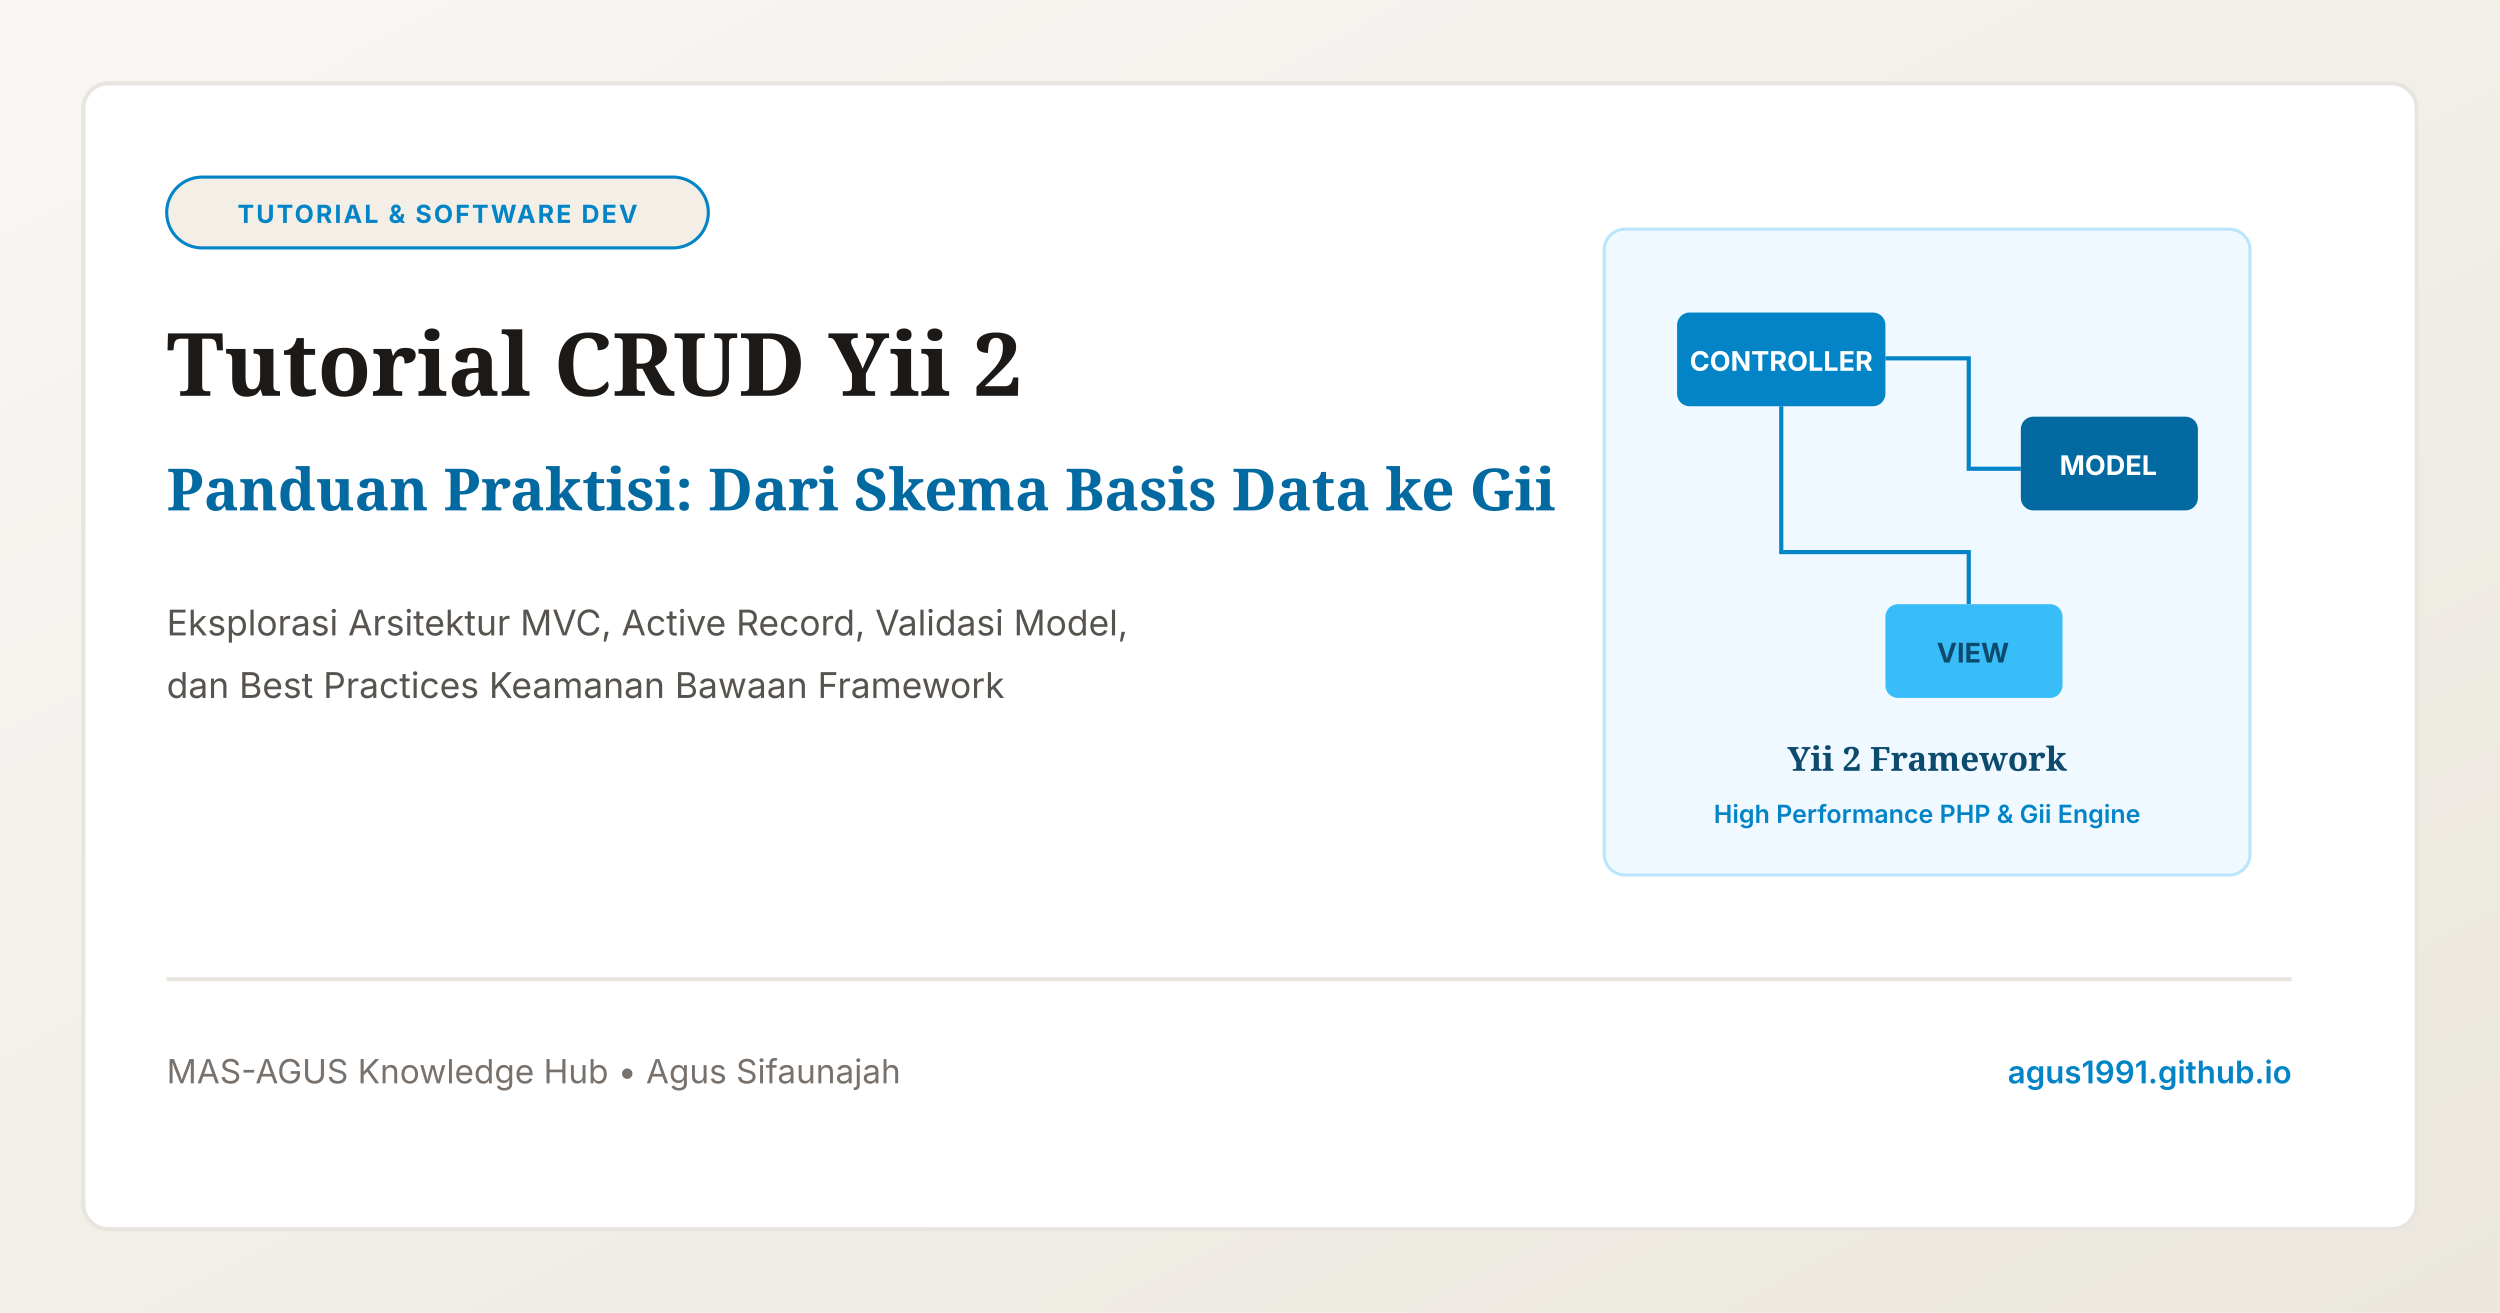
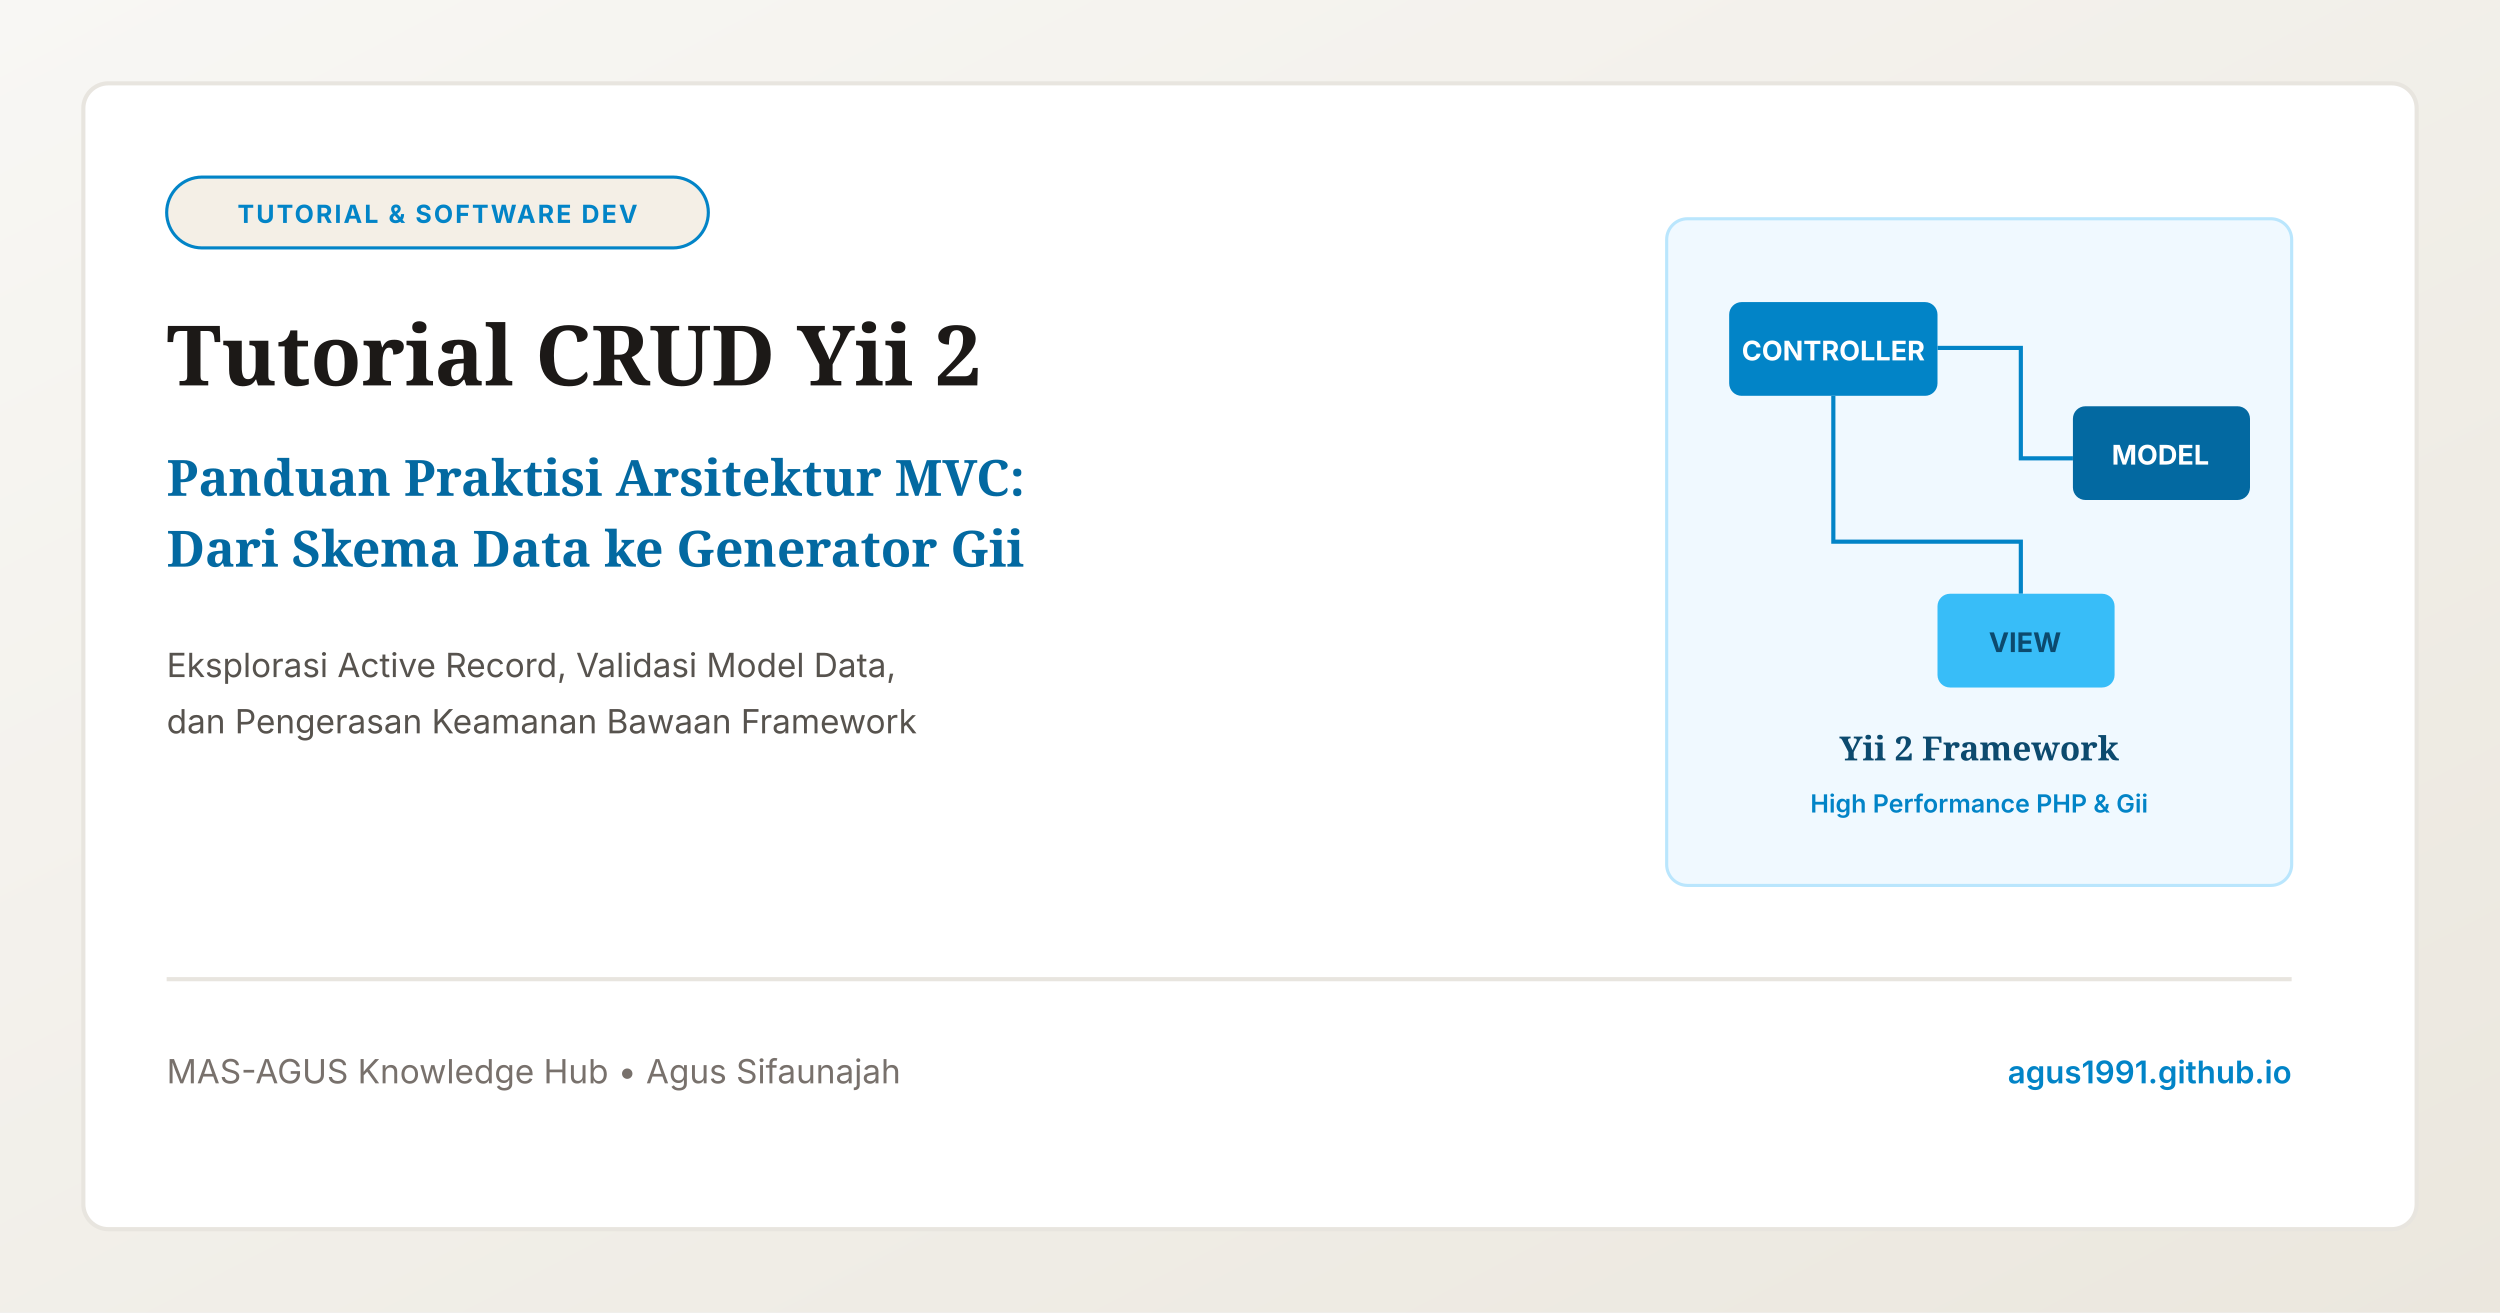
<svg xmlns="http://www.w3.org/2000/svg" viewBox="0 0 1200 630" width="1200" height="630">
  <defs>
    <linearGradient id="bgYii" x1="0%" y1="0%" x2="100%" y2="100%">
      <stop offset="0%" stop-color="#F8F7F4" />
      <stop offset="100%" stop-color="#EBE7DE" />
    </linearGradient>
  </defs>
  <rect width="1200" height="630" fill="url(#bgYii)" />
  <rect x="40" y="40" width="1120" height="550" rx="12" fill="#FFFFFF" stroke="#E8E5DF" stroke-width="2" />
  <rect x="80" y="85" width="260" height="34" rx="17" fill="#F4EFE6" stroke="#0284C7" stroke-width="1.5" />
  <text x="210" y="107" font-family="Inter, sans-serif" font-size="12" font-weight="700" fill="#0284C7" text-anchor="middle" letter-spacing="1">TUTORIAL &amp; SOFTWARE DEV</text>
-   <text x="80" y="190" font-family="Lora, Georgia, serif" font-size="42" font-weight="700" fill="#1C1917">Tutorial CRUD Yii 2</text>
-   <text x="80" y="245" font-family="Lora, Georgia, serif" font-size="28" font-weight="600" fill="#0369A1">Panduan Praktisi: Dari Skema Basis Data ke Gii</text>
-   <text x="80" y="305" font-family="Inter, sans-serif" font-size="17" fill="#57534E">Eksplorasi Arsitektur MVC, Active Record, Validasi Model,</text>
-   <text x="80" y="335" font-family="Inter, sans-serif" font-size="17" fill="#57534E">dan Best Practices Keamanan Bawaan Framework</text>
-   <g transform="translate(770, 110)">
-     <rect width="310" height="310" rx="10" fill="#F0F9FF" stroke="#BAE6FD" stroke-width="1.5" />
-     <rect x="35" y="40" width="100" height="45" rx="6" fill="#0284C7" />
-     <text x="85" y="68" font-family="Inter, sans-serif" font-size="13" font-weight="700" fill="#FFFFFF" text-anchor="middle">CONTROLLER</text>
-     <path d="M135 62 L175 62 L175 115 L200 115" fill="none" stroke="#0284C7" stroke-width="2" />
-     <rect x="200" y="90" width="85" height="45" rx="6" fill="#0369A1" />
-     <text x="242" y="118" font-family="Inter, sans-serif" font-size="13" font-weight="700" fill="#FFFFFF" text-anchor="middle">MODEL</text>
-     <path d="M85 85 L85 155 L175 155 L175 180" fill="none" stroke="#0284C7" stroke-width="2" />
-     <rect x="135" y="180" width="85" height="45" rx="6" fill="#38BDF8" />
-     <text x="177" y="208" font-family="Inter, sans-serif" font-size="13" font-weight="700" fill="#0C4A6E" text-anchor="middle">VIEW</text>
-     <text x="155" y="260" font-family="Lora, Georgia, serif" font-size="16" font-weight="700" fill="#0C4A6E" text-anchor="middle">Yii 2 Framework</text>
-     <text x="155" y="285" font-family="Inter, sans-serif" font-size="12" font-weight="600" fill="#0284C7" text-anchor="middle">High Performance PHP &amp; Gii Engine</text>
+   <text x="80" y="185" font-family="Lora, Georgia, serif" font-size="40" font-weight="700" fill="#1C1917">Tutorial CRUD Yii 2</text>
+   <text x="80" y="238" font-family="Lora, Georgia, serif" font-size="24" font-weight="600" fill="#0369A1">Panduan Praktisi Arsitektur MVC:</text>
+   <text x="80" y="272" font-family="Lora, Georgia, serif" font-size="24" font-weight="600" fill="#0369A1">Dari Skema Data ke Generator Gii</text>
+   <text x="80" y="325" font-family="Inter, sans-serif" font-size="16" fill="#57534E">Eksplorasi Active Record, Validasi Model Data,</text>
+   <text x="80" y="352" font-family="Inter, sans-serif" font-size="16" fill="#57534E">dan Pengerasan Keamanan Bawaan Framework</text>
+   <g transform="translate(800, 105)">
+     <rect width="300" height="320" rx="10" fill="#F0F9FF" stroke="#BAE6FD" stroke-width="1.5" />
+     <rect x="30" y="40" width="100" height="45" rx="6" fill="#0284C7" />
+     <text x="80" y="68" font-family="Inter, sans-serif" font-size="13" font-weight="700" fill="#FFFFFF" text-anchor="middle">CONTROLLER</text>
+     <path d="M130 62 L170 62 L170 115 L195 115" fill="none" stroke="#0284C7" stroke-width="2" />
+     <rect x="195" y="90" width="85" height="45" rx="6" fill="#0369A1" />
+     <text x="237" y="118" font-family="Inter, sans-serif" font-size="13" font-weight="700" fill="#FFFFFF" text-anchor="middle">MODEL</text>
+     <path d="M80 85 L80 155 L170 155 L170 180" fill="none" stroke="#0284C7" stroke-width="2" />
+     <rect x="130" y="180" width="85" height="45" rx="6" fill="#38BDF8" />
+     <text x="172" y="208" font-family="Inter, sans-serif" font-size="13" font-weight="700" fill="#0C4A6E" text-anchor="middle">VIEW</text>
+     <text x="150" y="260" font-family="Lora, Georgia, serif" font-size="16" font-weight="700" fill="#0C4A6E" text-anchor="middle">Yii 2 Framework</text>
+     <text x="150" y="285" font-family="Inter, sans-serif" font-size="12" font-weight="600" fill="#0284C7" text-anchor="middle">High Performance PHP &amp; Gii</text>
  </g>
  <line x1="80" y1="470" x2="1100" y2="470" stroke="#E8E5DF" stroke-width="2" />
  <text x="80" y="520" font-family="Inter, sans-serif" font-size="16" fill="#78716C">MAS-AGUS Knowledge Hub • Agus Sifaunajah</text>
  <text x="1100" y="520" font-family="Inter, sans-serif" font-size="15" font-weight="600" fill="#0284C7" text-anchor="end">agus1991.github.io</text>
</svg>
